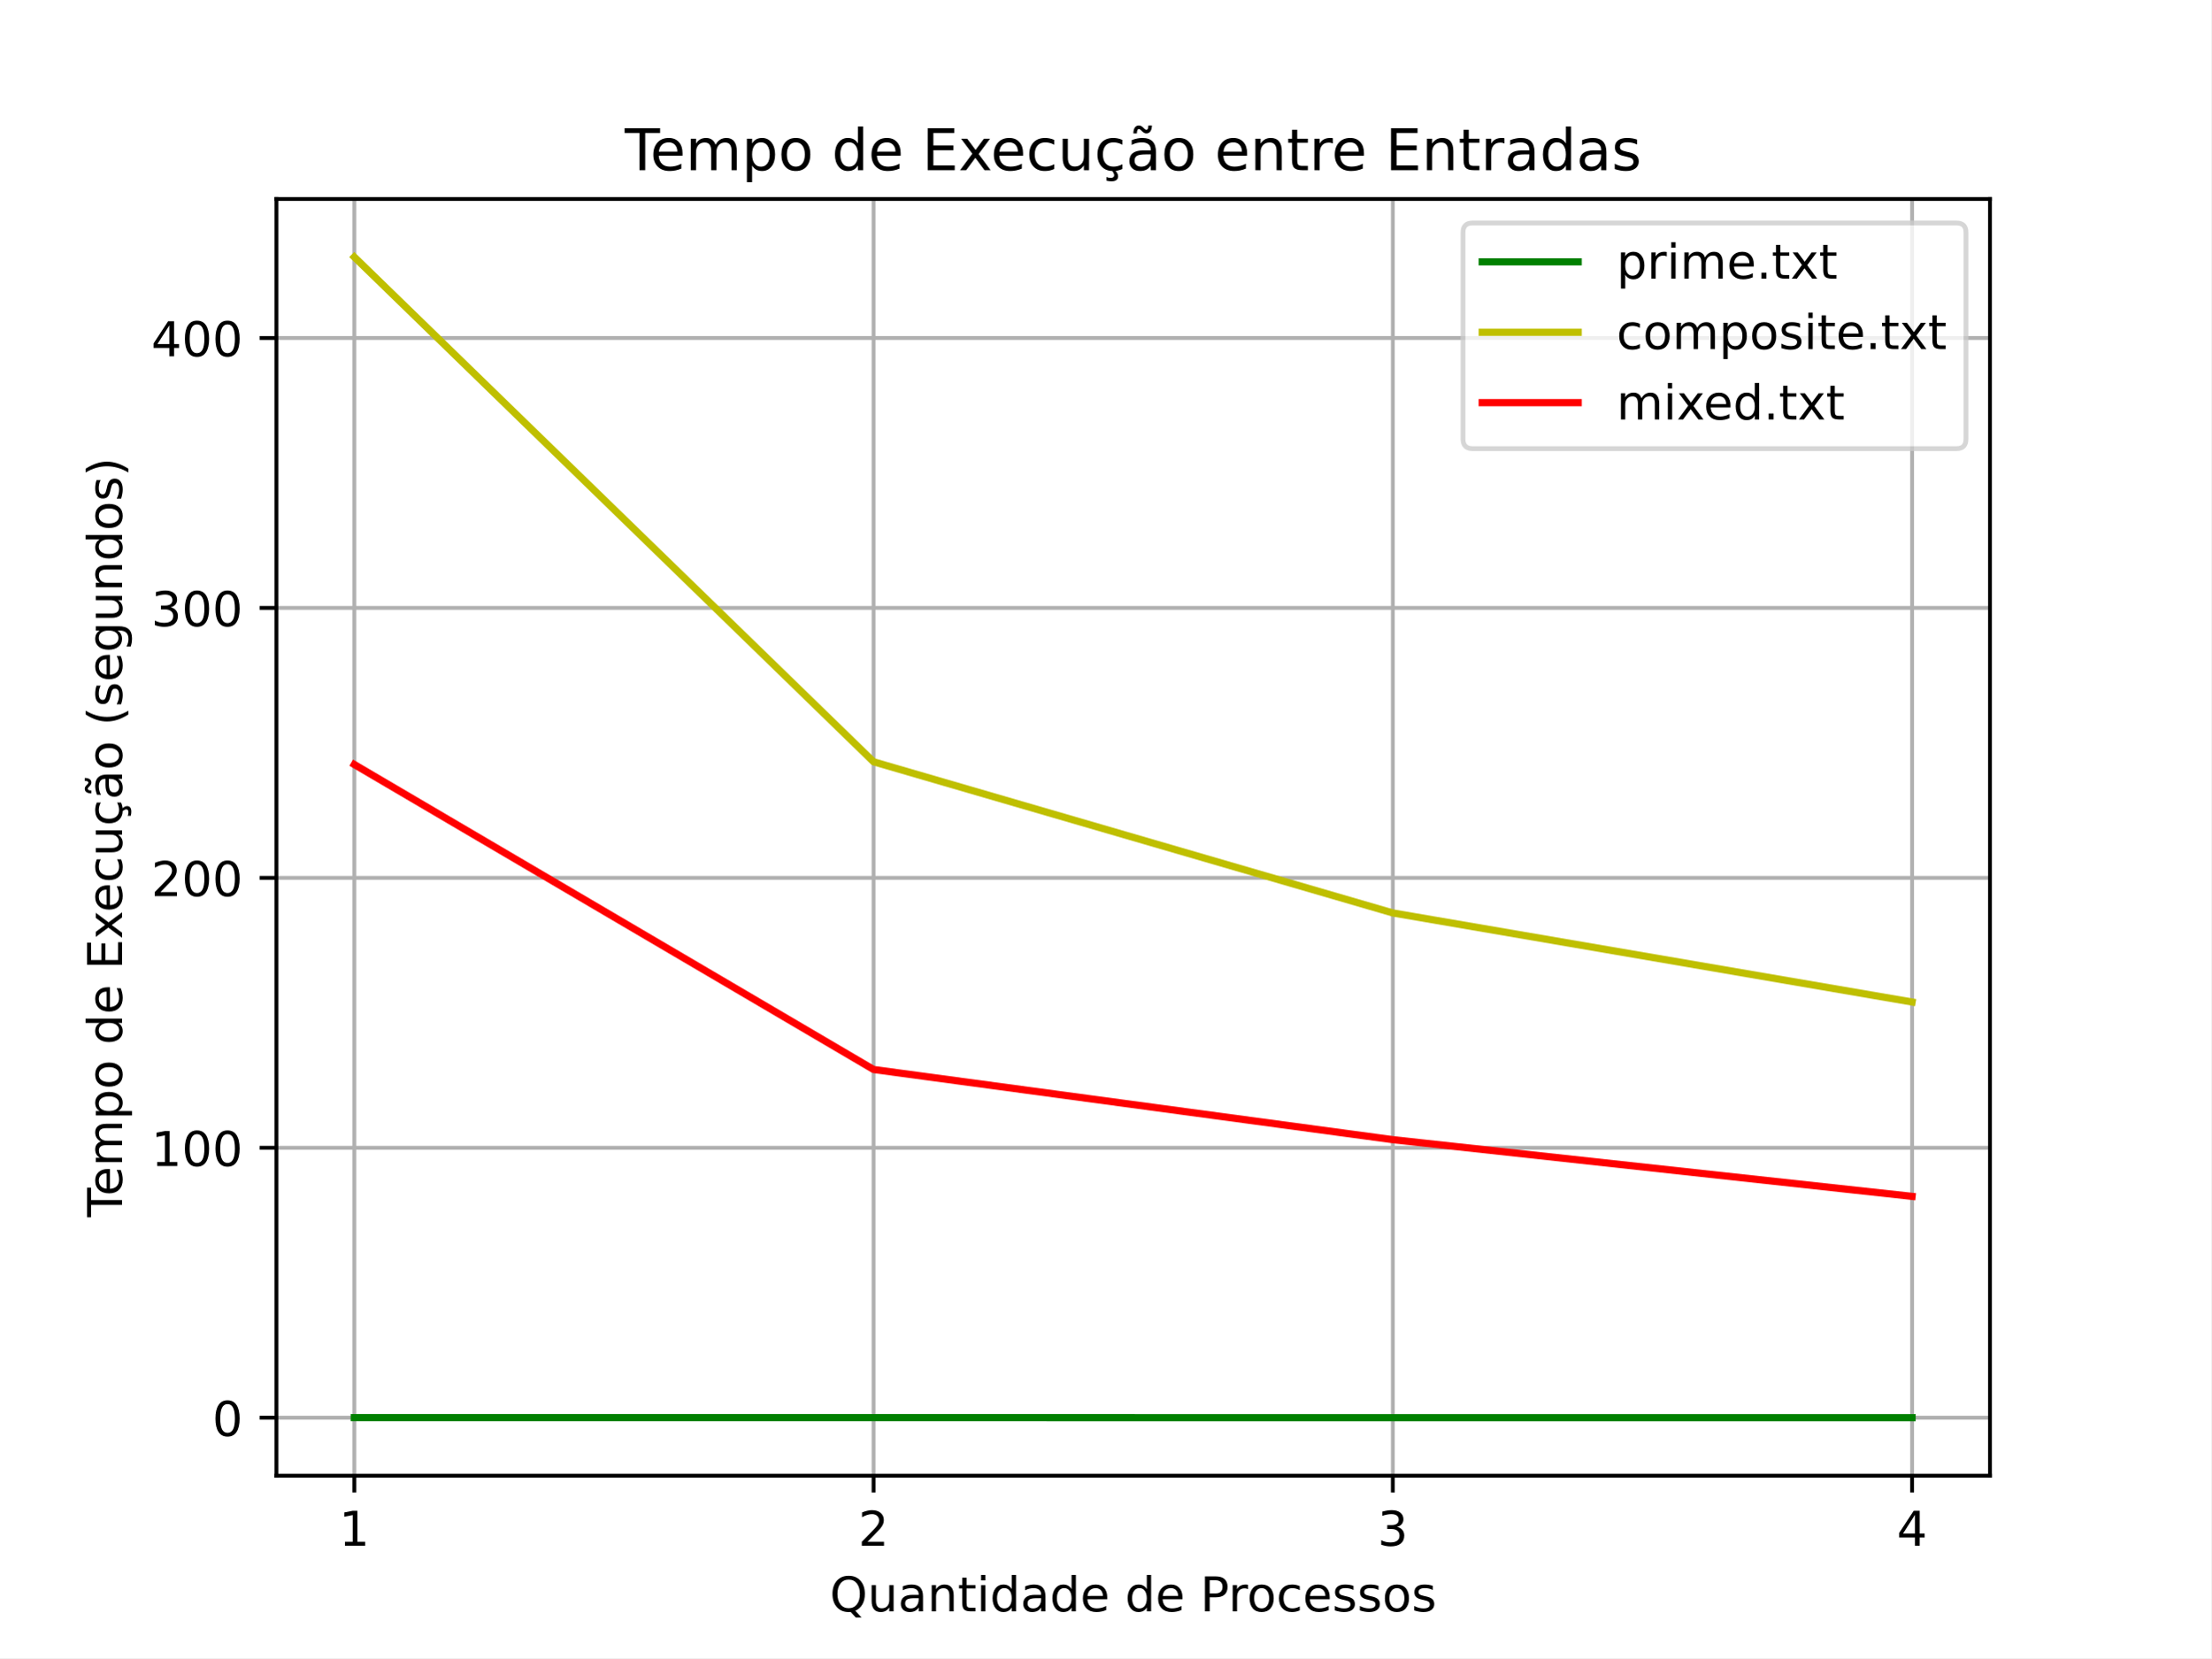
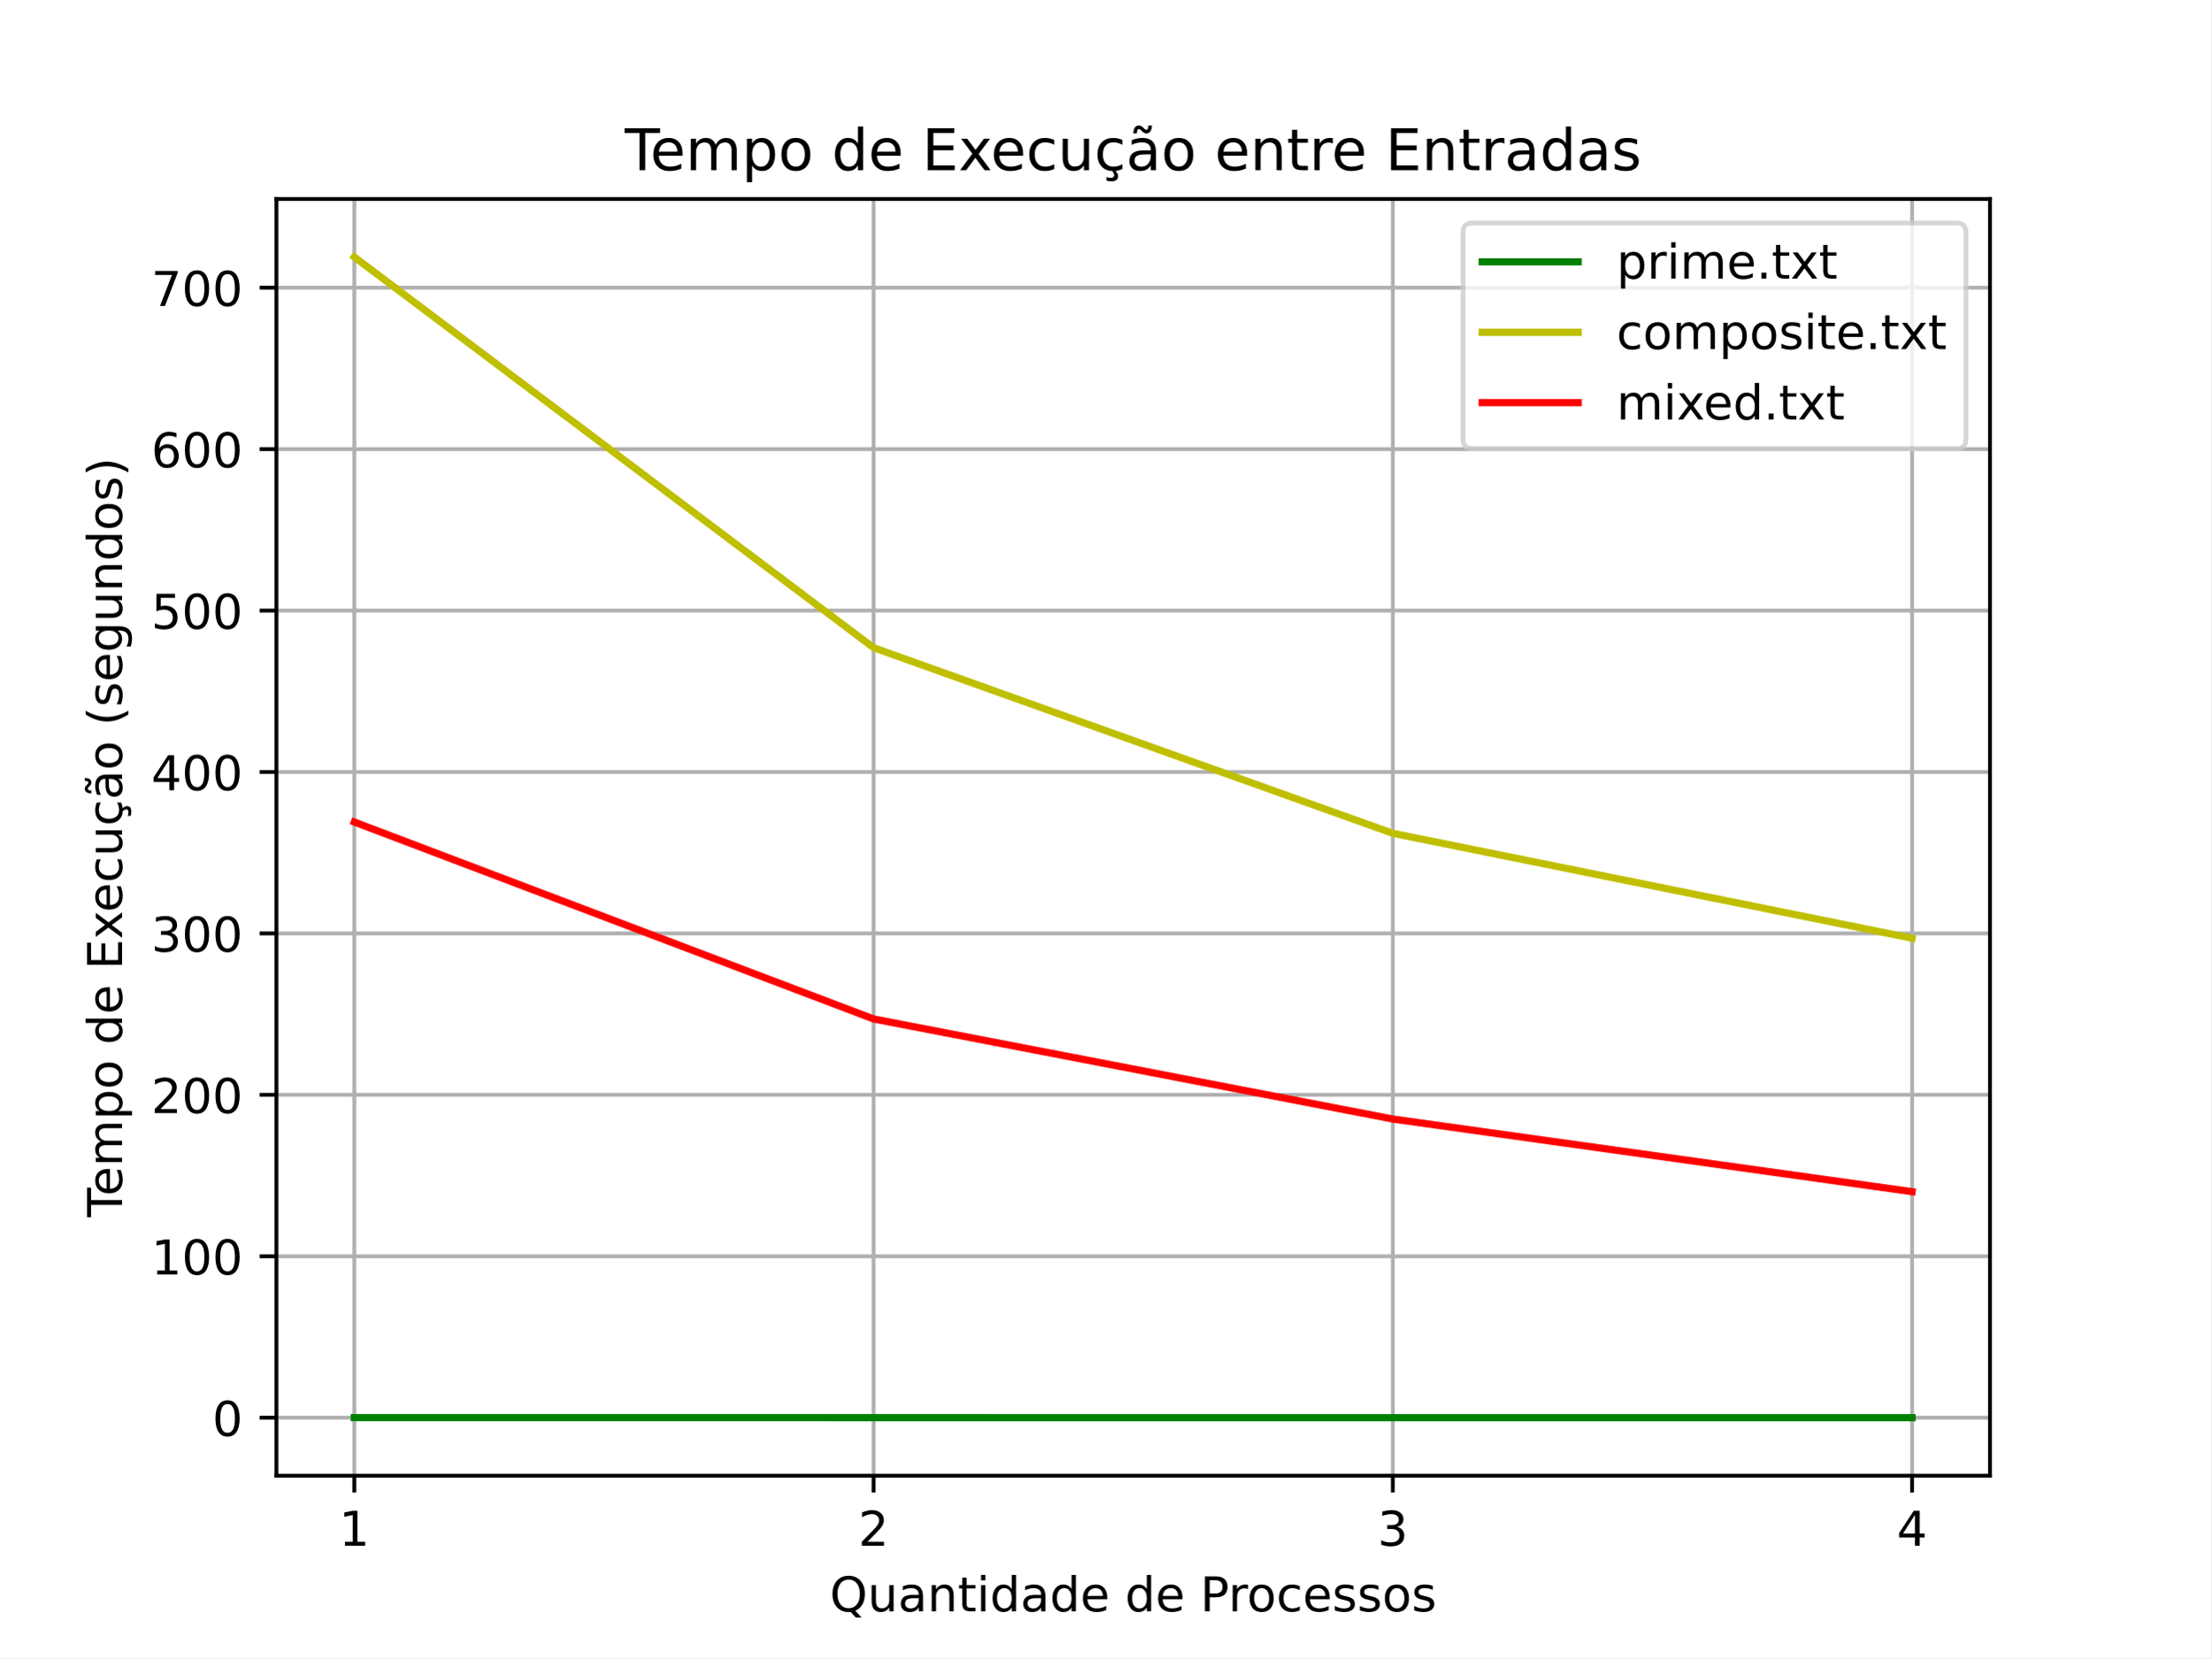
<svg xmlns="http://www.w3.org/2000/svg" xmlns:xlink="http://www.w3.org/1999/xlink" width="460.8pt" height="345.6pt" viewBox="0 0 460.8 345.6" version="1.1">
  <defs>
    <style type="text/css">*{stroke-linejoin: round; stroke-linecap: butt}</style>
  </defs>
  <g id="figure_1">
    <g id="patch_1">
      <path d="M 0 345.6  L 460.8 345.6  L 460.8 0  L 0 0  z " style="fill: #ffffff" />
    </g>
    <g id="axes_1">
      <g id="patch_2">
        <path d="M 57.6 307.584  L 414.72 307.584  L 414.72 41.472  L 57.6 41.472  z " style="fill: #ffffff" />
      </g>
      <g id="matplotlib.axis_1">
        <g id="xtick_1">
          <g id="line2d_1">
-             <path d="M 73.833 307.584  L 73.833 41.472  " clip-path="url(#ped861de100)" style="fill: none; stroke: #b0b0b0; stroke-width: 0.8; stroke-linecap: square" />
+             <path d="M 73.833 307.584  L 73.833 41.472  " clip-path="url(#p0097e03fec)" style="fill: none; stroke: #b0b0b0; stroke-width: 0.8; stroke-linecap: square" />
          </g>
          <g id="line2d_2">
            <defs>
-               <path id="mfff4761975" d="M 0 0  L 0 3.5  " style="stroke: #000000; stroke-width: 0.8" />
+               <path id="m38e986f8bf" d="M 0 0  L 0 3.5  " style="stroke: #000000; stroke-width: 0.8" />
            </defs>
            <g>
-               <use xlink:href="#mfff4761975" x="73.833" y="307.584" style="stroke: #000000; stroke-width: 0.8" />
+               <use xlink:href="#m38e986f8bf" x="73.833" y="307.584" style="stroke: #000000; stroke-width: 0.8" />
            </g>
          </g>
          <g id="text_1">
            <g transform="translate(70.65148 322.1824) scale(0.1 -0.1)">
              <defs>
                <path id="DejaVuSans-31" d="M 794 531  L 1825 531  L 1825 4091  L 703 3866  L 703 4441  L 1819 4666  L 2450 4666  L 2450 531  L 3481 531  L 3481 0  L 794 0  L 794 531  z " transform="scale(0.015625)" />
              </defs>
              <use xlink:href="#DejaVuSans-31" />
            </g>
          </g>
        </g>
        <g id="xtick_2">
          <g id="line2d_3">
-             <path d="M 182.051 307.584  L 182.051 41.472  " clip-path="url(#ped861de100)" style="fill: none; stroke: #b0b0b0; stroke-width: 0.8; stroke-linecap: square" />
+             <path d="M 182.051 307.584  L 182.051 41.472  " clip-path="url(#p0097e03fec)" style="fill: none; stroke: #b0b0b0; stroke-width: 0.8; stroke-linecap: square" />
          </g>
          <g id="line2d_4">
            <g>
-               <use xlink:href="#mfff4761975" x="182.051" y="307.584" style="stroke: #000000; stroke-width: 0.8" />
+               <use xlink:href="#m38e986f8bf" x="182.051" y="307.584" style="stroke: #000000; stroke-width: 0.8" />
            </g>
          </g>
          <g id="text_2">
            <g transform="translate(178.8697 322.1824) scale(0.1 -0.1)">
              <defs>
                <path id="DejaVuSans-32" d="M 1228 531  L 3431 531  L 3431 0  L 469 0  L 469 531  Q 828 903 1448 1529  Q 2069 2156 2228 2338  Q 2531 2678 2651 2914  Q 2772 3150 2772 3378  Q 2772 3750 2511 3984  Q 2250 4219 1831 4219  Q 1534 4219 1204 4116  Q 875 4013 500 3803  L 500 4441  Q 881 4594 1212 4672  Q 1544 4750 1819 4750  Q 2544 4750 2975 4387  Q 3406 4025 3406 3419  Q 3406 3131 3298 2873  Q 3191 2616 2906 2266  Q 2828 2175 2409 1742  Q 1991 1309 1228 531  z " transform="scale(0.015625)" />
              </defs>
              <use xlink:href="#DejaVuSans-32" />
            </g>
          </g>
        </g>
        <g id="xtick_3">
          <g id="line2d_5">
-             <path d="M 290.269 307.584  L 290.269 41.472  " clip-path="url(#ped861de100)" style="fill: none; stroke: #b0b0b0; stroke-width: 0.8; stroke-linecap: square" />
+             <path d="M 290.269 307.584  L 290.269 41.472  " clip-path="url(#p0097e03fec)" style="fill: none; stroke: #b0b0b0; stroke-width: 0.8; stroke-linecap: square" />
          </g>
          <g id="line2d_6">
            <g>
-               <use xlink:href="#mfff4761975" x="290.269" y="307.584" style="stroke: #000000; stroke-width: 0.8" />
+               <use xlink:href="#m38e986f8bf" x="290.269" y="307.584" style="stroke: #000000; stroke-width: 0.8" />
            </g>
          </g>
          <g id="text_3">
            <g transform="translate(287.0878 322.1824) scale(0.1 -0.1)">
              <defs>
                <path id="DejaVuSans-33" d="M 2597 2516  Q 3050 2419 3304 2112  Q 3559 1806 3559 1356  Q 3559 666 3084 287  Q 2609 -91 1734 -91  Q 1441 -91 1130 -33  Q 819 25 488 141  L 488 750  Q 750 597 1062 519  Q 1375 441 1716 441  Q 2309 441 2620 675  Q 2931 909 2931 1356  Q 2931 1769 2642 2001  Q 2353 2234 1838 2234  L 1294 2234  L 1294 2753  L 1863 2753  Q 2328 2753 2575 2939  Q 2822 3125 2822 3475  Q 2822 3834 2567 4026  Q 2313 4219 1838 4219  Q 1578 4219 1281 4162  Q 984 4106 628 3988  L 628 4550  Q 988 4650 1302 4700  Q 1616 4750 1894 4750  Q 2613 4750 3031 4423  Q 3450 4097 3450 3541  Q 3450 3153 3228 2886  Q 3006 2619 2597 2516  z " transform="scale(0.015625)" />
              </defs>
              <use xlink:href="#DejaVuSans-33" />
            </g>
          </g>
        </g>
        <g id="xtick_4">
          <g id="line2d_7">
-             <path d="M 398.487 307.584  L 398.487 41.472  " clip-path="url(#ped861de100)" style="fill: none; stroke: #b0b0b0; stroke-width: 0.8; stroke-linecap: square" />
+             <path d="M 398.487 307.584  L 398.487 41.472  " clip-path="url(#p0097e03fec)" style="fill: none; stroke: #b0b0b0; stroke-width: 0.8; stroke-linecap: square" />
          </g>
          <g id="line2d_8">
            <g>
-               <use xlink:href="#mfff4761975" x="398.487" y="307.584" style="stroke: #000000; stroke-width: 0.8" />
+               <use xlink:href="#m38e986f8bf" x="398.487" y="307.584" style="stroke: #000000; stroke-width: 0.8" />
            </g>
          </g>
          <g id="text_4">
            <g transform="translate(395.306 322.1824) scale(0.1 -0.1)">
              <defs>
                <path id="DejaVuSans-34" d="M 2419 4116  L 825 1625  L 2419 1625  L 2419 4116  z M 2253 4666  L 3047 4666  L 3047 1625  L 3713 1625  L 3713 1100  L 3047 1100  L 3047 0  L 2419 0  L 2419 1100  L 313 1100  L 313 1709  L 2253 4666  z " transform="scale(0.015625)" />
              </defs>
              <use xlink:href="#DejaVuSans-34" />
            </g>
          </g>
        </g>
        <g id="text_5">
          <g transform="translate(172.9264 335.8606) scale(0.1 -0.1)">
            <defs>
              <path id="DejaVuSans-51" d="M 2522 4238  Q 1834 4238 1429 3725  Q 1025 3213 1025 2328  Q 1025 1447 1429 934  Q 1834 422 2522 422  Q 3209 422 3611 934  Q 4013 1447 4013 2328  Q 4013 3213 3611 3725  Q 3209 4238 2522 4238  z M 3406 84  L 4238 -825  L 3475 -825  L 2784 -78  Q 2681 -84 2626 -87  Q 2572 -91 2522 -91  Q 1538 -91 948 567  Q 359 1225 359 2328  Q 359 3434 948 4092  Q 1538 4750 2522 4750  Q 3503 4750 4090 4092  Q 4678 3434 4678 2328  Q 4678 1516 4351 937  Q 4025 359 3406 84  z " transform="scale(0.015625)" />
              <path id="DejaVuSans-75" d="M 544 1381  L 544 3500  L 1119 3500  L 1119 1403  Q 1119 906 1312 657  Q 1506 409 1894 409  Q 2359 409 2629 706  Q 2900 1003 2900 1516  L 2900 3500  L 3475 3500  L 3475 0  L 2900 0  L 2900 538  Q 2691 219 2414 64  Q 2138 -91 1772 -91  Q 1169 -91 856 284  Q 544 659 544 1381  z M 1991 3584  L 1991 3584  z " transform="scale(0.015625)" />
              <path id="DejaVuSans-61" d="M 2194 1759  Q 1497 1759 1228 1600  Q 959 1441 959 1056  Q 959 750 1161 570  Q 1363 391 1709 391  Q 2188 391 2477 730  Q 2766 1069 2766 1631  L 2766 1759  L 2194 1759  z M 3341 1997  L 3341 0  L 2766 0  L 2766 531  Q 2569 213 2275 61  Q 1981 -91 1556 -91  Q 1019 -91 701 211  Q 384 513 384 1019  Q 384 1609 779 1909  Q 1175 2209 1959 2209  L 2766 2209  L 2766 2266  Q 2766 2663 2505 2880  Q 2244 3097 1772 3097  Q 1472 3097 1187 3025  Q 903 2953 641 2809  L 641 3341  Q 956 3463 1253 3523  Q 1550 3584 1831 3584  Q 2591 3584 2966 3190  Q 3341 2797 3341 1997  z " transform="scale(0.015625)" />
              <path id="DejaVuSans-6e" d="M 3513 2113  L 3513 0  L 2938 0  L 2938 2094  Q 2938 2591 2744 2837  Q 2550 3084 2163 3084  Q 1697 3084 1428 2787  Q 1159 2491 1159 1978  L 1159 0  L 581 0  L 581 3500  L 1159 3500  L 1159 2956  Q 1366 3272 1645 3428  Q 1925 3584 2291 3584  Q 2894 3584 3203 3211  Q 3513 2838 3513 2113  z " transform="scale(0.015625)" />
              <path id="DejaVuSans-74" d="M 1172 4494  L 1172 3500  L 2356 3500  L 2356 3053  L 1172 3053  L 1172 1153  Q 1172 725 1289 603  Q 1406 481 1766 481  L 2356 481  L 2356 0  L 1766 0  Q 1100 0 847 248  Q 594 497 594 1153  L 594 3053  L 172 3053  L 172 3500  L 594 3500  L 594 4494  L 1172 4494  z " transform="scale(0.015625)" />
              <path id="DejaVuSans-69" d="M 603 3500  L 1178 3500  L 1178 0  L 603 0  L 603 3500  z M 603 4863  L 1178 4863  L 1178 4134  L 603 4134  L 603 4863  z " transform="scale(0.015625)" />
              <path id="DejaVuSans-64" d="M 2906 2969  L 2906 4863  L 3481 4863  L 3481 0  L 2906 0  L 2906 525  Q 2725 213 2448 61  Q 2172 -91 1784 -91  Q 1150 -91 751 415  Q 353 922 353 1747  Q 353 2572 751 3078  Q 1150 3584 1784 3584  Q 2172 3584 2448 3432  Q 2725 3281 2906 2969  z M 947 1747  Q 947 1113 1208 752  Q 1469 391 1925 391  Q 2381 391 2643 752  Q 2906 1113 2906 1747  Q 2906 2381 2643 2742  Q 2381 3103 1925 3103  Q 1469 3103 1208 2742  Q 947 2381 947 1747  z " transform="scale(0.015625)" />
              <path id="DejaVuSans-65" d="M 3597 1894  L 3597 1613  L 953 1613  Q 991 1019 1311 708  Q 1631 397 2203 397  Q 2534 397 2845 478  Q 3156 559 3463 722  L 3463 178  Q 3153 47 2828 -22  Q 2503 -91 2169 -91  Q 1331 -91 842 396  Q 353 884 353 1716  Q 353 2575 817 3079  Q 1281 3584 2069 3584  Q 2775 3584 3186 3129  Q 3597 2675 3597 1894  z M 3022 2063  Q 3016 2534 2758 2815  Q 2500 3097 2075 3097  Q 1594 3097 1305 2825  Q 1016 2553 972 2059  L 3022 2063  z " transform="scale(0.015625)" />
              <path id="DejaVuSans-20" transform="scale(0.015625)" />
              <path id="DejaVuSans-50" d="M 1259 4147  L 1259 2394  L 2053 2394  Q 2494 2394 2734 2622  Q 2975 2850 2975 3272  Q 2975 3691 2734 3919  Q 2494 4147 2053 4147  L 1259 4147  z M 628 4666  L 2053 4666  Q 2838 4666 3239 4311  Q 3641 3956 3641 3272  Q 3641 2581 3239 2228  Q 2838 1875 2053 1875  L 1259 1875  L 1259 0  L 628 0  L 628 4666  z " transform="scale(0.015625)" />
              <path id="DejaVuSans-72" d="M 2631 2963  Q 2534 3019 2420 3045  Q 2306 3072 2169 3072  Q 1681 3072 1420 2755  Q 1159 2438 1159 1844  L 1159 0  L 581 0  L 581 3500  L 1159 3500  L 1159 2956  Q 1341 3275 1631 3429  Q 1922 3584 2338 3584  Q 2397 3584 2469 3576  Q 2541 3569 2628 3553  L 2631 2963  z " transform="scale(0.015625)" />
              <path id="DejaVuSans-6f" d="M 1959 3097  Q 1497 3097 1228 2736  Q 959 2375 959 1747  Q 959 1119 1226 758  Q 1494 397 1959 397  Q 2419 397 2687 759  Q 2956 1122 2956 1747  Q 2956 2369 2687 2733  Q 2419 3097 1959 3097  z M 1959 3584  Q 2709 3584 3137 3096  Q 3566 2609 3566 1747  Q 3566 888 3137 398  Q 2709 -91 1959 -91  Q 1206 -91 779 398  Q 353 888 353 1747  Q 353 2609 779 3096  Q 1206 3584 1959 3584  z " transform="scale(0.015625)" />
              <path id="DejaVuSans-63" d="M 3122 3366  L 3122 2828  Q 2878 2963 2633 3030  Q 2388 3097 2138 3097  Q 1578 3097 1268 2742  Q 959 2388 959 1747  Q 959 1106 1268 751  Q 1578 397 2138 397  Q 2388 397 2633 464  Q 2878 531 3122 666  L 3122 134  Q 2881 22 2623 -34  Q 2366 -91 2075 -91  Q 1284 -91 818 406  Q 353 903 353 1747  Q 353 2603 823 3093  Q 1294 3584 2113 3584  Q 2378 3584 2631 3529  Q 2884 3475 3122 3366  z " transform="scale(0.015625)" />
              <path id="DejaVuSans-73" d="M 2834 3397  L 2834 2853  Q 2591 2978 2328 3040  Q 2066 3103 1784 3103  Q 1356 3103 1142 2972  Q 928 2841 928 2578  Q 928 2378 1081 2264  Q 1234 2150 1697 2047  L 1894 2003  Q 2506 1872 2764 1633  Q 3022 1394 3022 966  Q 3022 478 2636 193  Q 2250 -91 1575 -91  Q 1294 -91 989 -36  Q 684 19 347 128  L 347 722  Q 666 556 975 473  Q 1284 391 1588 391  Q 1994 391 2212 530  Q 2431 669 2431 922  Q 2431 1156 2273 1281  Q 2116 1406 1581 1522  L 1381 1569  Q 847 1681 609 1914  Q 372 2147 372 2553  Q 372 3047 722 3315  Q 1072 3584 1716 3584  Q 2034 3584 2315 3537  Q 2597 3491 2834 3397  z " transform="scale(0.015625)" />
            </defs>
            <use xlink:href="#DejaVuSans-51" />
            <use xlink:href="#DejaVuSans-75" x="78.711" />
            <use xlink:href="#DejaVuSans-61" x="142.09" />
            <use xlink:href="#DejaVuSans-6e" x="203.369" />
            <use xlink:href="#DejaVuSans-74" x="266.748" />
            <use xlink:href="#DejaVuSans-69" x="305.957" />
            <use xlink:href="#DejaVuSans-64" x="333.74" />
            <use xlink:href="#DejaVuSans-61" x="397.217" />
            <use xlink:href="#DejaVuSans-64" x="458.496" />
            <use xlink:href="#DejaVuSans-65" x="521.973" />
            <use xlink:href="#DejaVuSans-20" x="583.496" />
            <use xlink:href="#DejaVuSans-64" x="615.283" />
            <use xlink:href="#DejaVuSans-65" x="678.76" />
            <use xlink:href="#DejaVuSans-20" x="740.283" />
            <use xlink:href="#DejaVuSans-50" x="772.07" />
            <use xlink:href="#DejaVuSans-72" x="830.623" />
            <use xlink:href="#DejaVuSans-6f" x="869.486" />
            <use xlink:href="#DejaVuSans-63" x="930.668" />
            <use xlink:href="#DejaVuSans-65" x="985.648" />
            <use xlink:href="#DejaVuSans-73" x="1047.172" />
            <use xlink:href="#DejaVuSans-73" x="1099.271" />
            <use xlink:href="#DejaVuSans-6f" x="1151.371" />
            <use xlink:href="#DejaVuSans-73" x="1212.553" />
          </g>
        </g>
      </g>
      <g id="matplotlib.axis_2">
        <g id="ytick_1">
          <g id="line2d_9">
-             <path d="M 57.6 295.499  L 414.72 295.499  " clip-path="url(#ped861de100)" style="fill: none; stroke: #b0b0b0; stroke-width: 0.8; stroke-linecap: square" />
+             <path d="M 57.6 295.495  L 414.72 295.495  " clip-path="url(#p0097e03fec)" style="fill: none; stroke: #b0b0b0; stroke-width: 0.8; stroke-linecap: square" />
          </g>
          <g id="line2d_10">
            <defs>
-               <path id="m53734efa4d" d="M 0 0  L -3.5 0  " style="stroke: #000000; stroke-width: 0.8" />
+               <path id="m623bf193f4" d="M 0 0  L -3.5 0  " style="stroke: #000000; stroke-width: 0.8" />
            </defs>
            <g>
-               <use xlink:href="#m53734efa4d" x="57.6" y="295.499" style="stroke: #000000; stroke-width: 0.8" />
+               <use xlink:href="#m623bf193f4" x="57.6" y="295.495" style="stroke: #000000; stroke-width: 0.8" />
            </g>
          </g>
          <g id="text_6">
-             <g transform="translate(44.2375 299.2985) scale(0.1 -0.1)">
+             <g transform="translate(44.2375 299.2939) scale(0.1 -0.1)">
              <defs>
                <path id="DejaVuSans-30" d="M 2034 4250  Q 1547 4250 1301 3770  Q 1056 3291 1056 2328  Q 1056 1369 1301 889  Q 1547 409 2034 409  Q 2525 409 2770 889  Q 3016 1369 3016 2328  Q 3016 3291 2770 3770  Q 2525 4250 2034 4250  z M 2034 4750  Q 2819 4750 3233 4129  Q 3647 3509 3647 2328  Q 3647 1150 3233 529  Q 2819 -91 2034 -91  Q 1250 -91 836 529  Q 422 1150 422 2328  Q 422 3509 836 4129  Q 1250 4750 2034 4750  z " transform="scale(0.015625)" />
              </defs>
              <use xlink:href="#DejaVuSans-30" />
            </g>
          </g>
        </g>
        <g id="ytick_2">
          <g id="line2d_11">
-             <path d="M 57.6 239.236  L 414.72 239.236  " clip-path="url(#ped861de100)" style="fill: none; stroke: #b0b0b0; stroke-width: 0.8; stroke-linecap: square" />
+             <path d="M 57.6 261.847  L 414.72 261.847  " clip-path="url(#p0097e03fec)" style="fill: none; stroke: #b0b0b0; stroke-width: 0.8; stroke-linecap: square" />
          </g>
          <g id="line2d_12">
            <g>
-               <use xlink:href="#m53734efa4d" x="57.6" y="239.236" style="stroke: #000000; stroke-width: 0.8" />
+               <use xlink:href="#m623bf193f4" x="57.6" y="261.847" style="stroke: #000000; stroke-width: 0.8" />
            </g>
          </g>
          <g id="text_7">
-             <g transform="translate(31.5125 243.0354) scale(0.1 -0.1)">
+             <g transform="translate(31.5125 265.6463) scale(0.1 -0.1)">
              <use xlink:href="#DejaVuSans-31" />
              <use xlink:href="#DejaVuSans-30" x="63.623" />
              <use xlink:href="#DejaVuSans-30" x="127.246" />
            </g>
          </g>
        </g>
        <g id="ytick_3">
          <g id="line2d_13">
-             <path d="M 57.6 182.973  L 414.72 182.973  " clip-path="url(#ped861de100)" style="fill: none; stroke: #b0b0b0; stroke-width: 0.8; stroke-linecap: square" />
+             <path d="M 57.6 228.199  L 414.72 228.199  " clip-path="url(#p0097e03fec)" style="fill: none; stroke: #b0b0b0; stroke-width: 0.8; stroke-linecap: square" />
          </g>
          <g id="line2d_14">
            <g>
-               <use xlink:href="#m53734efa4d" x="57.6" y="182.973" style="stroke: #000000; stroke-width: 0.8" />
+               <use xlink:href="#m623bf193f4" x="57.6" y="228.199" style="stroke: #000000; stroke-width: 0.8" />
            </g>
          </g>
          <g id="text_8">
-             <g transform="translate(31.5125 186.7723) scale(0.1 -0.1)">
+             <g transform="translate(31.5125 231.9986) scale(0.1 -0.1)">
              <use xlink:href="#DejaVuSans-32" />
              <use xlink:href="#DejaVuSans-30" x="63.623" />
              <use xlink:href="#DejaVuSans-30" x="127.246" />
            </g>
          </g>
        </g>
        <g id="ytick_4">
          <g id="line2d_15">
-             <path d="M 57.6 126.71  L 414.72 126.71  " clip-path="url(#ped861de100)" style="fill: none; stroke: #b0b0b0; stroke-width: 0.8; stroke-linecap: square" />
+             <path d="M 57.6 194.552  L 414.72 194.552  " clip-path="url(#p0097e03fec)" style="fill: none; stroke: #b0b0b0; stroke-width: 0.8; stroke-linecap: square" />
          </g>
          <g id="line2d_16">
            <g>
-               <use xlink:href="#m53734efa4d" x="57.6" y="126.71" style="stroke: #000000; stroke-width: 0.8" />
+               <use xlink:href="#m623bf193f4" x="57.6" y="194.552" style="stroke: #000000; stroke-width: 0.8" />
            </g>
          </g>
          <g id="text_9">
-             <g transform="translate(31.5125 130.5092) scale(0.1 -0.1)">
+             <g transform="translate(31.5125 198.3509) scale(0.1 -0.1)">
              <use xlink:href="#DejaVuSans-33" />
              <use xlink:href="#DejaVuSans-30" x="63.623" />
              <use xlink:href="#DejaVuSans-30" x="127.246" />
            </g>
          </g>
        </g>
        <g id="ytick_5">
          <g id="line2d_17">
-             <path d="M 57.6 70.447  L 414.72 70.447  " clip-path="url(#ped861de100)" style="fill: none; stroke: #b0b0b0; stroke-width: 0.8; stroke-linecap: square" />
+             <path d="M 57.6 160.904  L 414.72 160.904  " clip-path="url(#p0097e03fec)" style="fill: none; stroke: #b0b0b0; stroke-width: 0.8; stroke-linecap: square" />
          </g>
          <g id="line2d_18">
            <g>
-               <use xlink:href="#m53734efa4d" x="57.6" y="70.447" style="stroke: #000000; stroke-width: 0.8" />
+               <use xlink:href="#m623bf193f4" x="57.6" y="160.904" style="stroke: #000000; stroke-width: 0.8" />
            </g>
          </g>
          <g id="text_10">
-             <g transform="translate(31.5125 74.24614) scale(0.1 -0.1)">
+             <g transform="translate(31.5125 164.7033) scale(0.1 -0.1)">
              <use xlink:href="#DejaVuSans-34" />
              <use xlink:href="#DejaVuSans-30" x="63.623" />
              <use xlink:href="#DejaVuSans-30" x="127.246" />
            </g>
          </g>
        </g>
-         <g id="text_11">
+         <g id="ytick_6">
+           <g id="line2d_19">
+             <path d="M 57.6 127.256  L 414.72 127.256  " clip-path="url(#p0097e03fec)" style="fill: none; stroke: #b0b0b0; stroke-width: 0.8; stroke-linecap: square" />
+           </g>
+           <g id="line2d_20">
+             <g>
+               <use xlink:href="#m623bf193f4" x="57.6" y="127.256" style="stroke: #000000; stroke-width: 0.8" />
+             </g>
+           </g>
+           <g id="text_11">
+             <g transform="translate(31.5125 131.0556) scale(0.1 -0.1)">
+               <defs>
+                 <path id="DejaVuSans-35" d="M 691 4666  L 3169 4666  L 3169 4134  L 1269 4134  L 1269 2991  Q 1406 3038 1543 3061  Q 1681 3084 1819 3084  Q 2600 3084 3056 2656  Q 3513 2228 3513 1497  Q 3513 744 3044 326  Q 2575 -91 1722 -91  Q 1428 -91 1123 -41  Q 819 9 494 109  L 494 744  Q 775 591 1075 516  Q 1375 441 1709 441  Q 2250 441 2565 725  Q 2881 1009 2881 1497  Q 2881 1984 2565 2268  Q 2250 2553 1709 2553  Q 1456 2553 1204 2497  Q 953 2441 691 2322  L 691 4666  z " transform="scale(0.015625)" />
+               </defs>
+               <use xlink:href="#DejaVuSans-35" />
+               <use xlink:href="#DejaVuSans-30" x="63.623" />
+               <use xlink:href="#DejaVuSans-30" x="127.246" />
+             </g>
+           </g>
+         </g>
+         <g id="ytick_7">
+           <g id="line2d_21">
+             <path d="M 57.6 93.609  L 414.72 93.609  " clip-path="url(#p0097e03fec)" style="fill: none; stroke: #b0b0b0; stroke-width: 0.8; stroke-linecap: square" />
+           </g>
+           <g id="line2d_22">
+             <g>
+               <use xlink:href="#m623bf193f4" x="57.6" y="93.609" style="stroke: #000000; stroke-width: 0.8" />
+             </g>
+           </g>
+           <g id="text_12">
+             <g transform="translate(31.5125 97.40794) scale(0.1 -0.1)">
+               <defs>
+                 <path id="DejaVuSans-36" d="M 2113 2584  Q 1688 2584 1439 2293  Q 1191 2003 1191 1497  Q 1191 994 1439 701  Q 1688 409 2113 409  Q 2538 409 2786 701  Q 3034 994 3034 1497  Q 3034 2003 2786 2293  Q 2538 2584 2113 2584  z M 3366 4563  L 3366 3988  Q 3128 4100 2886 4159  Q 2644 4219 2406 4219  Q 1781 4219 1451 3797  Q 1122 3375 1075 2522  Q 1259 2794 1537 2939  Q 1816 3084 2150 3084  Q 2853 3084 3261 2657  Q 3669 2231 3669 1497  Q 3669 778 3244 343  Q 2819 -91 2113 -91  Q 1303 -91 875 529  Q 447 1150 447 2328  Q 447 3434 972 4092  Q 1497 4750 2381 4750  Q 2619 4750 2861 4703  Q 3103 4656 3366 4563  z " transform="scale(0.015625)" />
+               </defs>
+               <use xlink:href="#DejaVuSans-36" />
+               <use xlink:href="#DejaVuSans-30" x="63.623" />
+               <use xlink:href="#DejaVuSans-30" x="127.246" />
+             </g>
+           </g>
+         </g>
+         <g id="ytick_8">
+           <g id="line2d_23">
+             <path d="M 57.6 59.961  L 414.72 59.961  " clip-path="url(#p0097e03fec)" style="fill: none; stroke: #b0b0b0; stroke-width: 0.8; stroke-linecap: square" />
+           </g>
+           <g id="line2d_24">
+             <g>
+               <use xlink:href="#m623bf193f4" x="57.6" y="59.961" style="stroke: #000000; stroke-width: 0.8" />
+             </g>
+           </g>
+           <g id="text_13">
+             <g transform="translate(31.5125 63.76028) scale(0.1 -0.1)">
+               <defs>
+                 <path id="DejaVuSans-37" d="M 525 4666  L 3525 4666  L 3525 4397  L 1831 0  L 1172 0  L 2766 4134  L 525 4134  L 525 4666  z " transform="scale(0.015625)" />
+               </defs>
+               <use xlink:href="#DejaVuSans-37" />
+               <use xlink:href="#DejaVuSans-30" x="63.623" />
+               <use xlink:href="#DejaVuSans-30" x="127.246" />
+             </g>
+           </g>
+         </g>
+         <g id="text_14">
          <g transform="translate(25.43281 253.6928) rotate(-90) scale(0.1 -0.1)">
            <defs>
              <path id="DejaVuSans-54" d="M -19 4666  L 3928 4666  L 3928 4134  L 2272 4134  L 2272 0  L 1638 0  L 1638 4134  L -19 4134  L -19 4666  z " transform="scale(0.015625)" />
              <path id="DejaVuSans-6d" d="M 3328 2828  Q 3544 3216 3844 3400  Q 4144 3584 4550 3584  Q 5097 3584 5394 3201  Q 5691 2819 5691 2113  L 5691 0  L 5113 0  L 5113 2094  Q 5113 2597 4934 2840  Q 4756 3084 4391 3084  Q 3944 3084 3684 2787  Q 3425 2491 3425 1978  L 3425 0  L 2847 0  L 2847 2094  Q 2847 2600 2669 2842  Q 2491 3084 2119 3084  Q 1678 3084 1418 2786  Q 1159 2488 1159 1978  L 1159 0  L 581 0  L 581 3500  L 1159 3500  L 1159 2956  Q 1356 3278 1631 3431  Q 1906 3584 2284 3584  Q 2666 3584 2933 3390  Q 3200 3197 3328 2828  z " transform="scale(0.015625)" />
              <path id="DejaVuSans-70" d="M 1159 525  L 1159 -1331  L 581 -1331  L 581 3500  L 1159 3500  L 1159 2969  Q 1341 3281 1617 3432  Q 1894 3584 2278 3584  Q 2916 3584 3314 3078  Q 3713 2572 3713 1747  Q 3713 922 3314 415  Q 2916 -91 2278 -91  Q 1894 -91 1617 61  Q 1341 213 1159 525  z M 3116 1747  Q 3116 2381 2855 2742  Q 2594 3103 2138 3103  Q 1681 3103 1420 2742  Q 1159 2381 1159 1747  Q 1159 1113 1420 752  Q 1681 391 2138 391  Q 2594 391 2855 752  Q 3116 1113 3116 1747  z " transform="scale(0.015625)" />
              <path id="DejaVuSans-45" d="M 628 4666  L 3578 4666  L 3578 4134  L 1259 4134  L 1259 2753  L 3481 2753  L 3481 2222  L 1259 2222  L 1259 531  L 3634 531  L 3634 0  L 628 0  L 628 4666  z " transform="scale(0.015625)" />
              <path id="DejaVuSans-78" d="M 3513 3500  L 2247 1797  L 3578 0  L 2900 0  L 1881 1375  L 863 0  L 184 0  L 1544 1831  L 300 3500  L 978 3500  L 1906 2253  L 2834 3500  L 3513 3500  z " transform="scale(0.015625)" />
              <path id="DejaVuSans-e7" d="M 3122 3366  L 3122 2828  Q 2878 2963 2633 3030  Q 2388 3097 2138 3097  Q 1578 3097 1268 2742  Q 959 2388 959 1747  Q 959 1106 1268 751  Q 1578 397 2138 397  Q 2388 397 2633 464  Q 2878 531 3122 666  L 3122 134  Q 2881 22 2623 -34  Q 2366 -91 2075 -91  Q 1284 -91 818 406  Q 353 903 353 1747  Q 353 2603 823 3093  Q 1294 3584 2113 3584  Q 2378 3584 2631 3529  Q 2884 3475 3122 3366  z M 2311 0  Q 2482 -194 2566 -358  Q 2651 -522 2651 -672  Q 2651 -950 2463 -1092  Q 2276 -1234 1907 -1234  Q 1764 -1234 1628 -1215  Q 1492 -1197 1357 -1159  L 1357 -750  Q 1464 -803 1579 -826  Q 1695 -850 1842 -850  Q 2026 -850 2120 -775  Q 2214 -700 2214 -556  Q 2214 -463 2146 -327  Q 2079 -191 1939 0  L 2311 0  z " transform="scale(0.015625)" />
              <path id="DejaVuSans-e3" d="M 2194 1759  Q 1497 1759 1228 1600  Q 959 1441 959 1056  Q 959 750 1161 570  Q 1363 391 1709 391  Q 2188 391 2477 730  Q 2766 1069 2766 1631  L 2766 1759  L 2194 1759  z M 3341 1997  L 3341 0  L 2766 0  L 2766 531  Q 2569 213 2275 61  Q 1981 -91 1556 -91  Q 1019 -91 701 211  Q 384 513 384 1019  Q 384 1609 779 1909  Q 1175 2209 1959 2209  L 2766 2209  L 2766 2266  Q 2766 2663 2505 2880  Q 2244 3097 1772 3097  Q 1472 3097 1187 3025  Q 903 2953 641 2809  L 641 3341  Q 956 3463 1253 3523  Q 1550 3584 1831 3584  Q 2591 3584 2966 3190  Q 3341 2797 3341 1997  z M 1844 4281  L 1665 4453  Q 1597 4516 1545 4545  Q 1494 4575 1453 4575  Q 1334 4575 1278 4461  Q 1222 4347 1215 4091  L 825 4091  Q 831 4513 990 4742  Q 1150 4972 1434 4972  Q 1553 4972 1653 4928  Q 1753 4884 1869 4781  L 2047 4609  Q 2115 4547 2167 4517  Q 2219 4488 2259 4488  Q 2378 4488 2434 4602  Q 2490 4716 2497 4972  L 2887 4972  Q 2881 4550 2721 4320  Q 2562 4091 2278 4091  Q 2159 4091 2059 4134  Q 1959 4178 1844 4281  z " transform="scale(0.015625)" />
              <path id="DejaVuSans-28" d="M 1984 4856  Q 1566 4138 1362 3434  Q 1159 2731 1159 2009  Q 1159 1288 1364 580  Q 1569 -128 1984 -844  L 1484 -844  Q 1016 -109 783 600  Q 550 1309 550 2009  Q 550 2706 781 3412  Q 1013 4119 1484 4856  L 1984 4856  z " transform="scale(0.015625)" />
              <path id="DejaVuSans-67" d="M 2906 1791  Q 2906 2416 2648 2759  Q 2391 3103 1925 3103  Q 1463 3103 1205 2759  Q 947 2416 947 1791  Q 947 1169 1205 825  Q 1463 481 1925 481  Q 2391 481 2648 825  Q 2906 1169 2906 1791  z M 3481 434  Q 3481 -459 3084 -895  Q 2688 -1331 1869 -1331  Q 1566 -1331 1297 -1286  Q 1028 -1241 775 -1147  L 775 -588  Q 1028 -725 1275 -790  Q 1522 -856 1778 -856  Q 2344 -856 2625 -561  Q 2906 -266 2906 331  L 2906 616  Q 2728 306 2450 153  Q 2172 0 1784 0  Q 1141 0 747 490  Q 353 981 353 1791  Q 353 2603 747 3093  Q 1141 3584 1784 3584  Q 2172 3584 2450 3431  Q 2728 3278 2906 2969  L 2906 3500  L 3481 3500  L 3481 434  z " transform="scale(0.015625)" />
              <path id="DejaVuSans-29" d="M 513 4856  L 1013 4856  Q 1481 4119 1714 3412  Q 1947 2706 1947 2009  Q 1947 1309 1714 600  Q 1481 -109 1013 -844  L 513 -844  Q 928 -128 1133 580  Q 1338 1288 1338 2009  Q 1338 2731 1133 3434  Q 928 4138 513 4856  z " transform="scale(0.015625)" />
            </defs>
            <use xlink:href="#DejaVuSans-54" />
            <use xlink:href="#DejaVuSans-65" x="44.084" />
            <use xlink:href="#DejaVuSans-6d" x="105.607" />
            <use xlink:href="#DejaVuSans-70" x="203.02" />
            <use xlink:href="#DejaVuSans-6f" x="266.496" />
            <use xlink:href="#DejaVuSans-20" x="327.678" />
            <use xlink:href="#DejaVuSans-64" x="359.465" />
            <use xlink:href="#DejaVuSans-65" x="422.941" />
            <use xlink:href="#DejaVuSans-20" x="484.465" />
            <use xlink:href="#DejaVuSans-45" x="516.252" />
            <use xlink:href="#DejaVuSans-78" x="579.436" />
            <use xlink:href="#DejaVuSans-65" x="635.49" />
            <use xlink:href="#DejaVuSans-63" x="697.014" />
            <use xlink:href="#DejaVuSans-75" x="751.994" />
            <use xlink:href="#DejaVuSans-e7" x="815.373" />
            <use xlink:href="#DejaVuSans-e3" x="870.354" />
            <use xlink:href="#DejaVuSans-6f" x="931.633" />
            <use xlink:href="#DejaVuSans-20" x="992.814" />
            <use xlink:href="#DejaVuSans-28" x="1024.602" />
            <use xlink:href="#DejaVuSans-73" x="1063.615" />
            <use xlink:href="#DejaVuSans-65" x="1115.715" />
            <use xlink:href="#DejaVuSans-67" x="1177.238" />
            <use xlink:href="#DejaVuSans-75" x="1240.715" />
            <use xlink:href="#DejaVuSans-6e" x="1304.094" />
            <use xlink:href="#DejaVuSans-64" x="1367.473" />
            <use xlink:href="#DejaVuSans-6f" x="1430.949" />
            <use xlink:href="#DejaVuSans-73" x="1492.131" />
            <use xlink:href="#DejaVuSans-29" x="1544.23" />
          </g>
        </g>
      </g>
-       <g id="line2d_19">
-         <path d="M 73.833 295.474  L 182.051 295.48  L 290.269 295.488  L 398.487 295.485  " clip-path="url(#ped861de100)" style="fill: none; stroke: #008000; stroke-width: 1.5; stroke-linecap: square" />
-       </g>
-       <g id="line2d_20">
-         <path d="M 73.833 53.568  L 182.051 158.78  L 290.269 190.287  L 398.487 208.854  " clip-path="url(#ped861de100)" style="fill: none; stroke: #bfbf00; stroke-width: 1.5; stroke-linecap: square" />
-       </g>
-       <g id="line2d_21">
-         <path d="M 73.833 159.343  L 182.051 222.92  L 290.269 237.548  L 398.487 249.364  " clip-path="url(#ped861de100)" style="fill: none; stroke: #ff0000; stroke-width: 1.5; stroke-linecap: square" />
+       <g id="line2d_25">
+         <path d="M 73.833 295.48  L 182.051 295.483  L 290.269 295.488  L 398.487 295.486  " clip-path="url(#p0097e03fec)" style="fill: none; stroke: #008000; stroke-width: 1.5; stroke-linecap: square" />
+       </g>
+       <g id="line2d_26">
+         <path d="M 73.833 53.568  L 182.051 134.995  L 290.269 173.69  L 398.487 195.561  " clip-path="url(#p0097e03fec)" style="fill: none; stroke: #bfbf00; stroke-width: 1.5; stroke-linecap: square" />
+       </g>
+       <g id="line2d_27">
+         <path d="M 73.833 171.335  L 182.051 212.385  L 290.269 233.247  L 398.487 248.388  " clip-path="url(#p0097e03fec)" style="fill: none; stroke: #ff0000; stroke-width: 1.5; stroke-linecap: square" />
      </g>
      <g id="patch_3">
        <path d="M 57.6 307.584  L 57.6 41.472  " style="fill: none; stroke: #000000; stroke-width: 0.8; stroke-linejoin: miter; stroke-linecap: square" />
      </g>
      <g id="patch_4">
        <path d="M 414.72 307.584  L 414.72 41.472  " style="fill: none; stroke: #000000; stroke-width: 0.8; stroke-linejoin: miter; stroke-linecap: square" />
      </g>
      <g id="patch_5">
        <path d="M 57.6 307.584  L 414.72 307.584  " style="fill: none; stroke: #000000; stroke-width: 0.8; stroke-linejoin: miter; stroke-linecap: square" />
      </g>
      <g id="patch_6">
        <path d="M 57.6 41.472  L 414.72 41.472  " style="fill: none; stroke: #000000; stroke-width: 0.8; stroke-linejoin: miter; stroke-linecap: square" />
      </g>
-       <g id="text_12">
+       <g id="text_15">
        <g transform="translate(130.2038 35.472) scale(0.12 -0.12)">
          <use xlink:href="#DejaVuSans-54" />
          <use xlink:href="#DejaVuSans-65" x="44.084" />
          <use xlink:href="#DejaVuSans-6d" x="105.607" />
          <use xlink:href="#DejaVuSans-70" x="203.02" />
          <use xlink:href="#DejaVuSans-6f" x="266.496" />
          <use xlink:href="#DejaVuSans-20" x="327.678" />
          <use xlink:href="#DejaVuSans-64" x="359.465" />
          <use xlink:href="#DejaVuSans-65" x="422.941" />
          <use xlink:href="#DejaVuSans-20" x="484.465" />
          <use xlink:href="#DejaVuSans-45" x="516.252" />
          <use xlink:href="#DejaVuSans-78" x="579.436" />
          <use xlink:href="#DejaVuSans-65" x="635.49" />
          <use xlink:href="#DejaVuSans-63" x="697.014" />
          <use xlink:href="#DejaVuSans-75" x="751.994" />
          <use xlink:href="#DejaVuSans-e7" x="815.373" />
          <use xlink:href="#DejaVuSans-e3" x="870.354" />
          <use xlink:href="#DejaVuSans-6f" x="931.633" />
          <use xlink:href="#DejaVuSans-20" x="992.814" />
          <use xlink:href="#DejaVuSans-65" x="1024.602" />
          <use xlink:href="#DejaVuSans-6e" x="1086.125" />
          <use xlink:href="#DejaVuSans-74" x="1149.504" />
          <use xlink:href="#DejaVuSans-72" x="1188.713" />
          <use xlink:href="#DejaVuSans-65" x="1227.576" />
          <use xlink:href="#DejaVuSans-20" x="1289.1" />
          <use xlink:href="#DejaVuSans-45" x="1320.887" />
          <use xlink:href="#DejaVuSans-6e" x="1384.07" />
          <use xlink:href="#DejaVuSans-74" x="1447.449" />
          <use xlink:href="#DejaVuSans-72" x="1486.658" />
          <use xlink:href="#DejaVuSans-61" x="1527.771" />
          <use xlink:href="#DejaVuSans-64" x="1589.051" />
          <use xlink:href="#DejaVuSans-61" x="1652.527" />
          <use xlink:href="#DejaVuSans-73" x="1713.807" />
        </g>
      </g>
      <g id="legend_1">
        <g id="patch_7">
          <path d="M 306.897 93.506  L 407.72 93.506  Q 409.72 93.506 409.72 91.506  L 409.72 48.472  Q 409.72 46.472 407.72 46.472  L 306.897 46.472  Q 304.897 46.472 304.897 48.472  L 304.897 91.506  Q 304.897 93.506 306.897 93.506  z " style="fill: #ffffff; opacity: 0.8; stroke: #cccccc; stroke-linejoin: miter" />
        </g>
-         <g id="line2d_22">
+         <g id="line2d_28">
          <path d="M 308.897 54.57  L 318.897 54.57  L 328.897 54.57  " style="fill: none; stroke: #008000; stroke-width: 1.5; stroke-linecap: square" />
        </g>
-         <g id="text_13">
+         <g id="text_16">
          <g transform="translate(336.8966 58.07044) scale(0.1 -0.1)">
            <defs>
              <path id="DejaVuSans-2e" d="M 684 794  L 1344 794  L 1344 0  L 684 0  L 684 794  z " transform="scale(0.015625)" />
            </defs>
            <use xlink:href="#DejaVuSans-70" />
            <use xlink:href="#DejaVuSans-72" x="63.477" />
            <use xlink:href="#DejaVuSans-69" x="104.59" />
            <use xlink:href="#DejaVuSans-6d" x="132.373" />
            <use xlink:href="#DejaVuSans-65" x="229.785" />
            <use xlink:href="#DejaVuSans-2e" x="291.309" />
            <use xlink:href="#DejaVuSans-74" x="323.096" />
            <use xlink:href="#DejaVuSans-78" x="362.305" />
            <use xlink:href="#DejaVuSans-74" x="421.484" />
          </g>
        </g>
-         <g id="line2d_23">
+         <g id="line2d_29">
          <path d="M 308.897 69.249  L 318.897 69.249  L 328.897 69.249  " style="fill: none; stroke: #bfbf00; stroke-width: 1.5; stroke-linecap: square" />
        </g>
-         <g id="text_14">
+         <g id="text_17">
          <g transform="translate(336.8966 72.74856) scale(0.1 -0.1)">
            <use xlink:href="#DejaVuSans-63" />
            <use xlink:href="#DejaVuSans-6f" x="54.98" />
            <use xlink:href="#DejaVuSans-6d" x="116.162" />
            <use xlink:href="#DejaVuSans-70" x="213.574" />
            <use xlink:href="#DejaVuSans-6f" x="277.051" />
            <use xlink:href="#DejaVuSans-73" x="338.232" />
            <use xlink:href="#DejaVuSans-69" x="390.332" />
            <use xlink:href="#DejaVuSans-74" x="418.115" />
            <use xlink:href="#DejaVuSans-65" x="457.324" />
            <use xlink:href="#DejaVuSans-2e" x="518.848" />
            <use xlink:href="#DejaVuSans-74" x="550.635" />
            <use xlink:href="#DejaVuSans-78" x="589.844" />
            <use xlink:href="#DejaVuSans-74" x="649.023" />
          </g>
        </g>
-         <g id="line2d_24">
+         <g id="line2d_30">
          <path d="M 308.897 83.927  L 318.897 83.927  L 328.897 83.927  " style="fill: none; stroke: #ff0000; stroke-width: 1.5; stroke-linecap: square" />
        </g>
-         <g id="text_15">
+         <g id="text_18">
          <g transform="translate(336.8966 87.42669) scale(0.1 -0.1)">
            <use xlink:href="#DejaVuSans-6d" />
            <use xlink:href="#DejaVuSans-69" x="97.412" />
            <use xlink:href="#DejaVuSans-78" x="125.195" />
            <use xlink:href="#DejaVuSans-65" x="181.25" />
            <use xlink:href="#DejaVuSans-64" x="242.773" />
            <use xlink:href="#DejaVuSans-2e" x="306.25" />
            <use xlink:href="#DejaVuSans-74" x="338.037" />
            <use xlink:href="#DejaVuSans-78" x="377.246" />
            <use xlink:href="#DejaVuSans-74" x="436.426" />
          </g>
        </g>
      </g>
    </g>
  </g>
  <defs>
-     <clipPath id="ped861de100">
+     <clipPath id="p0097e03fec">
      <rect x="57.6" y="41.472" width="357.12" height="266.112" />
    </clipPath>
  </defs>
</svg>
